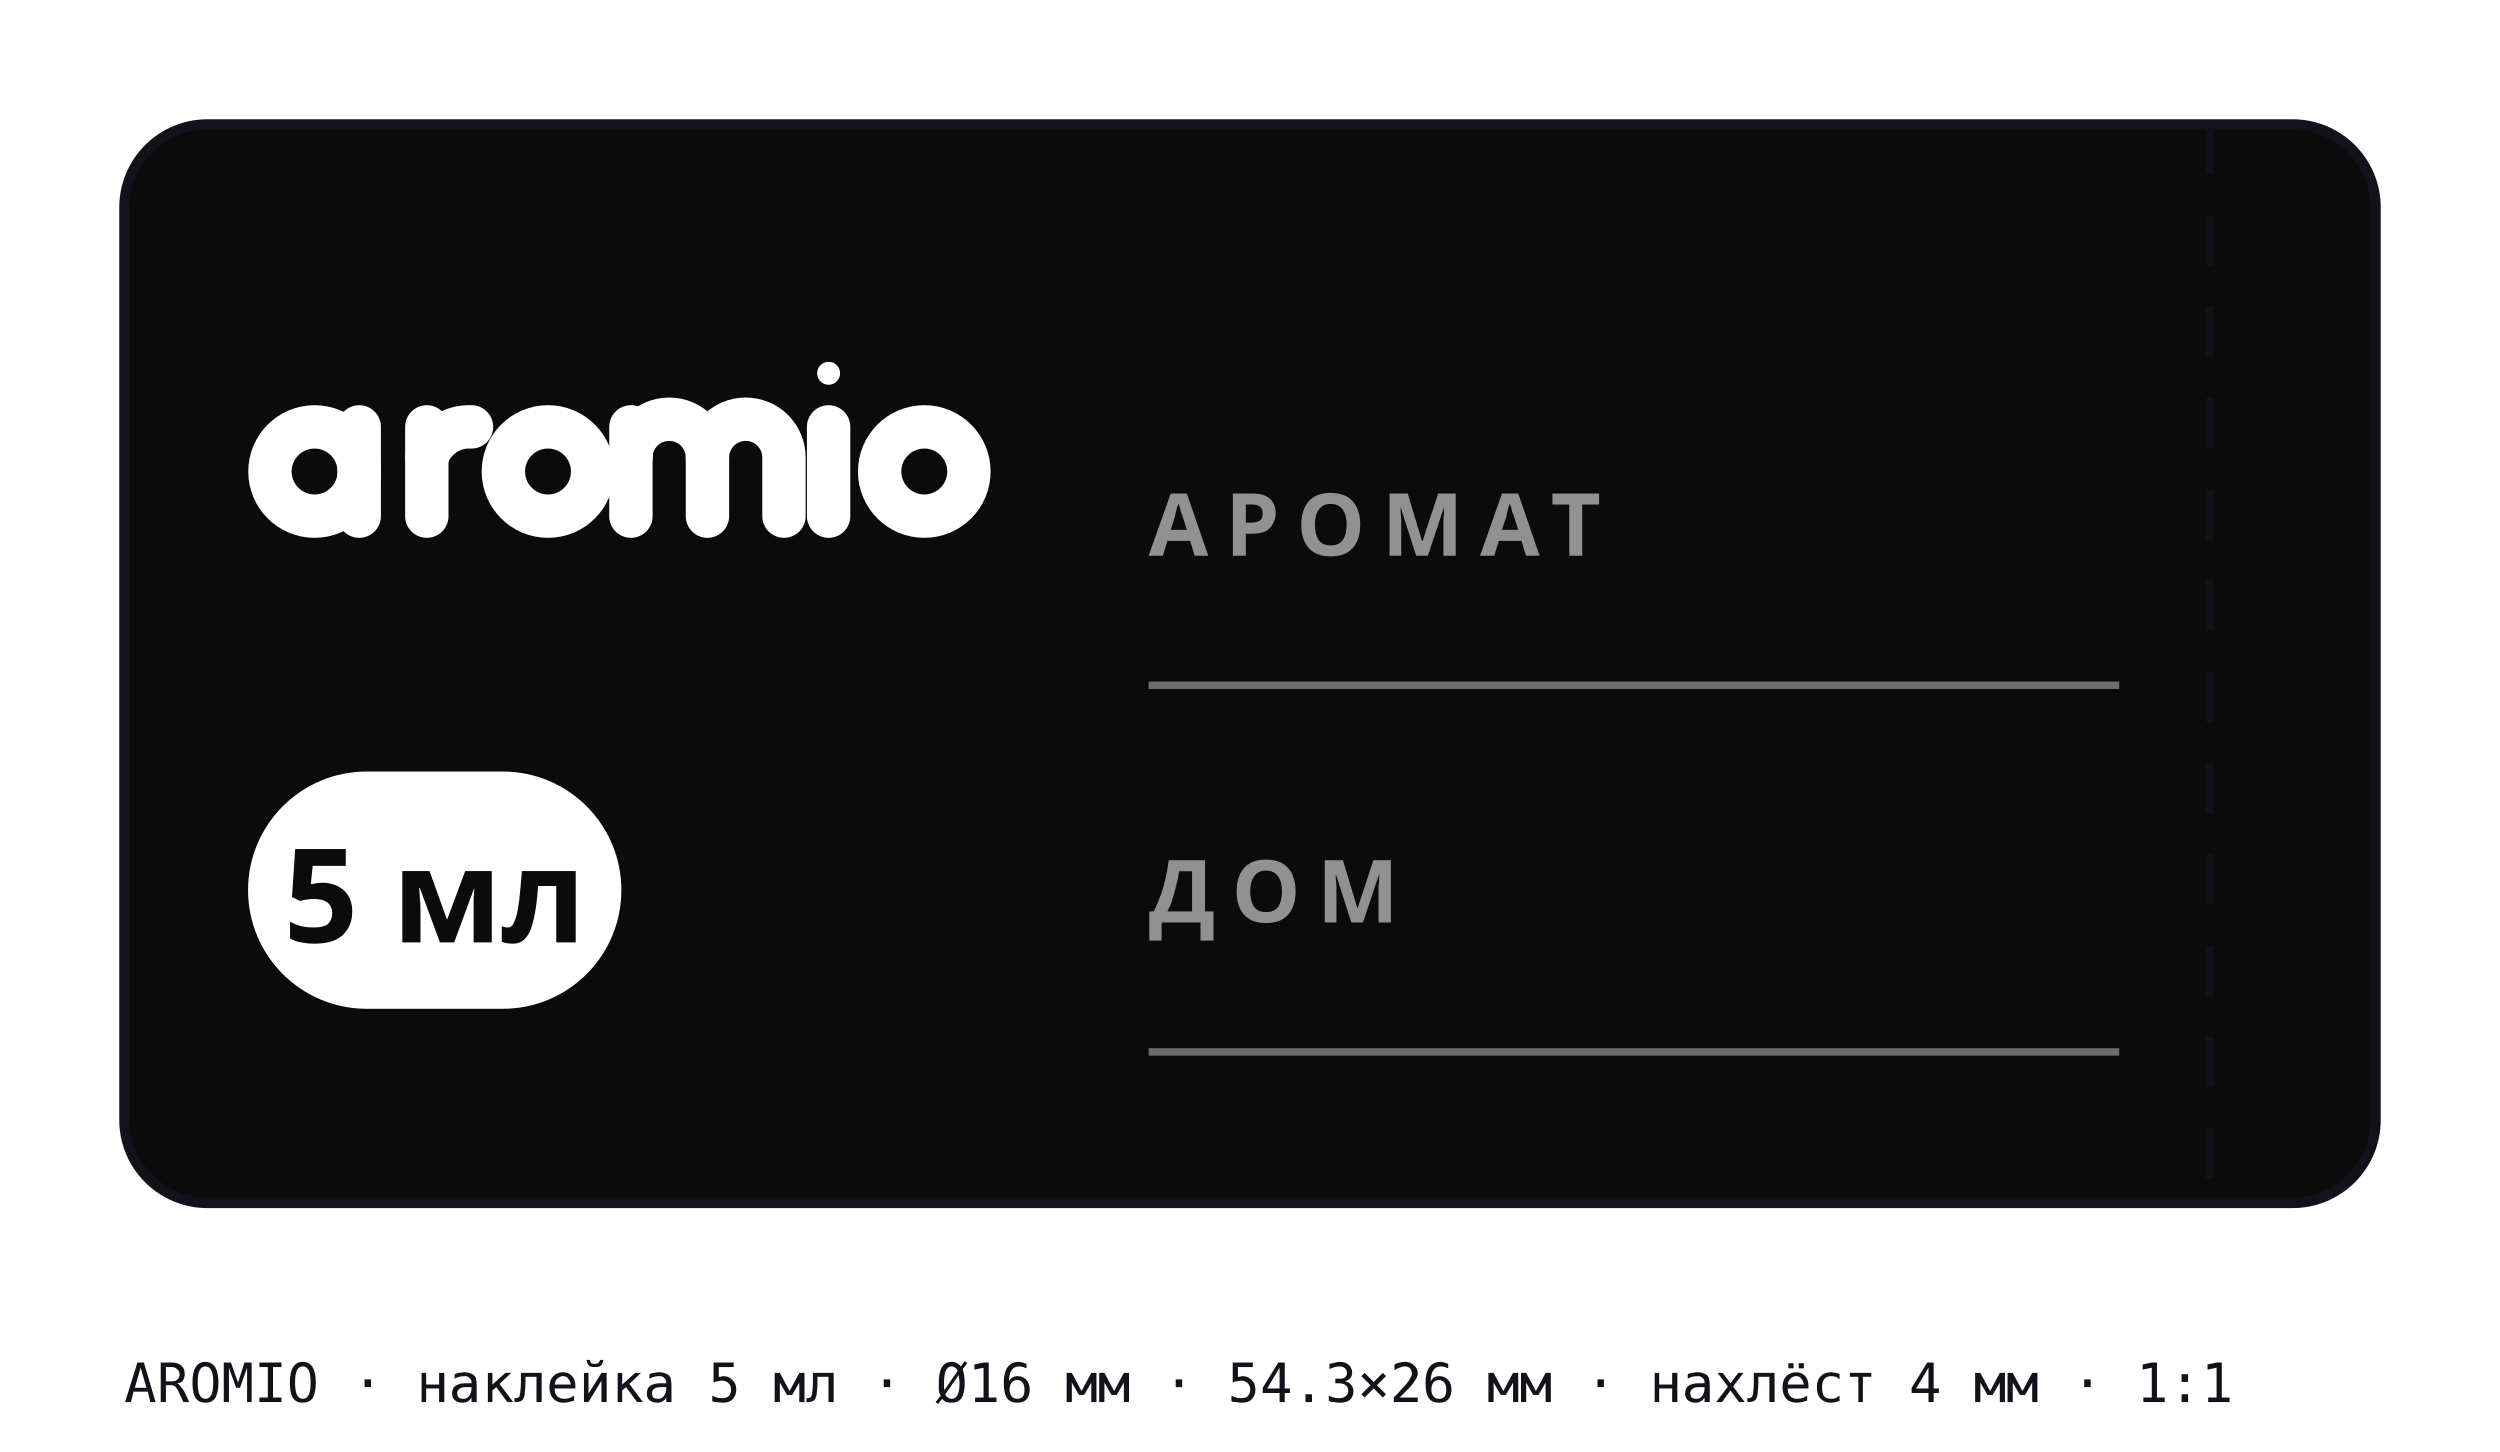
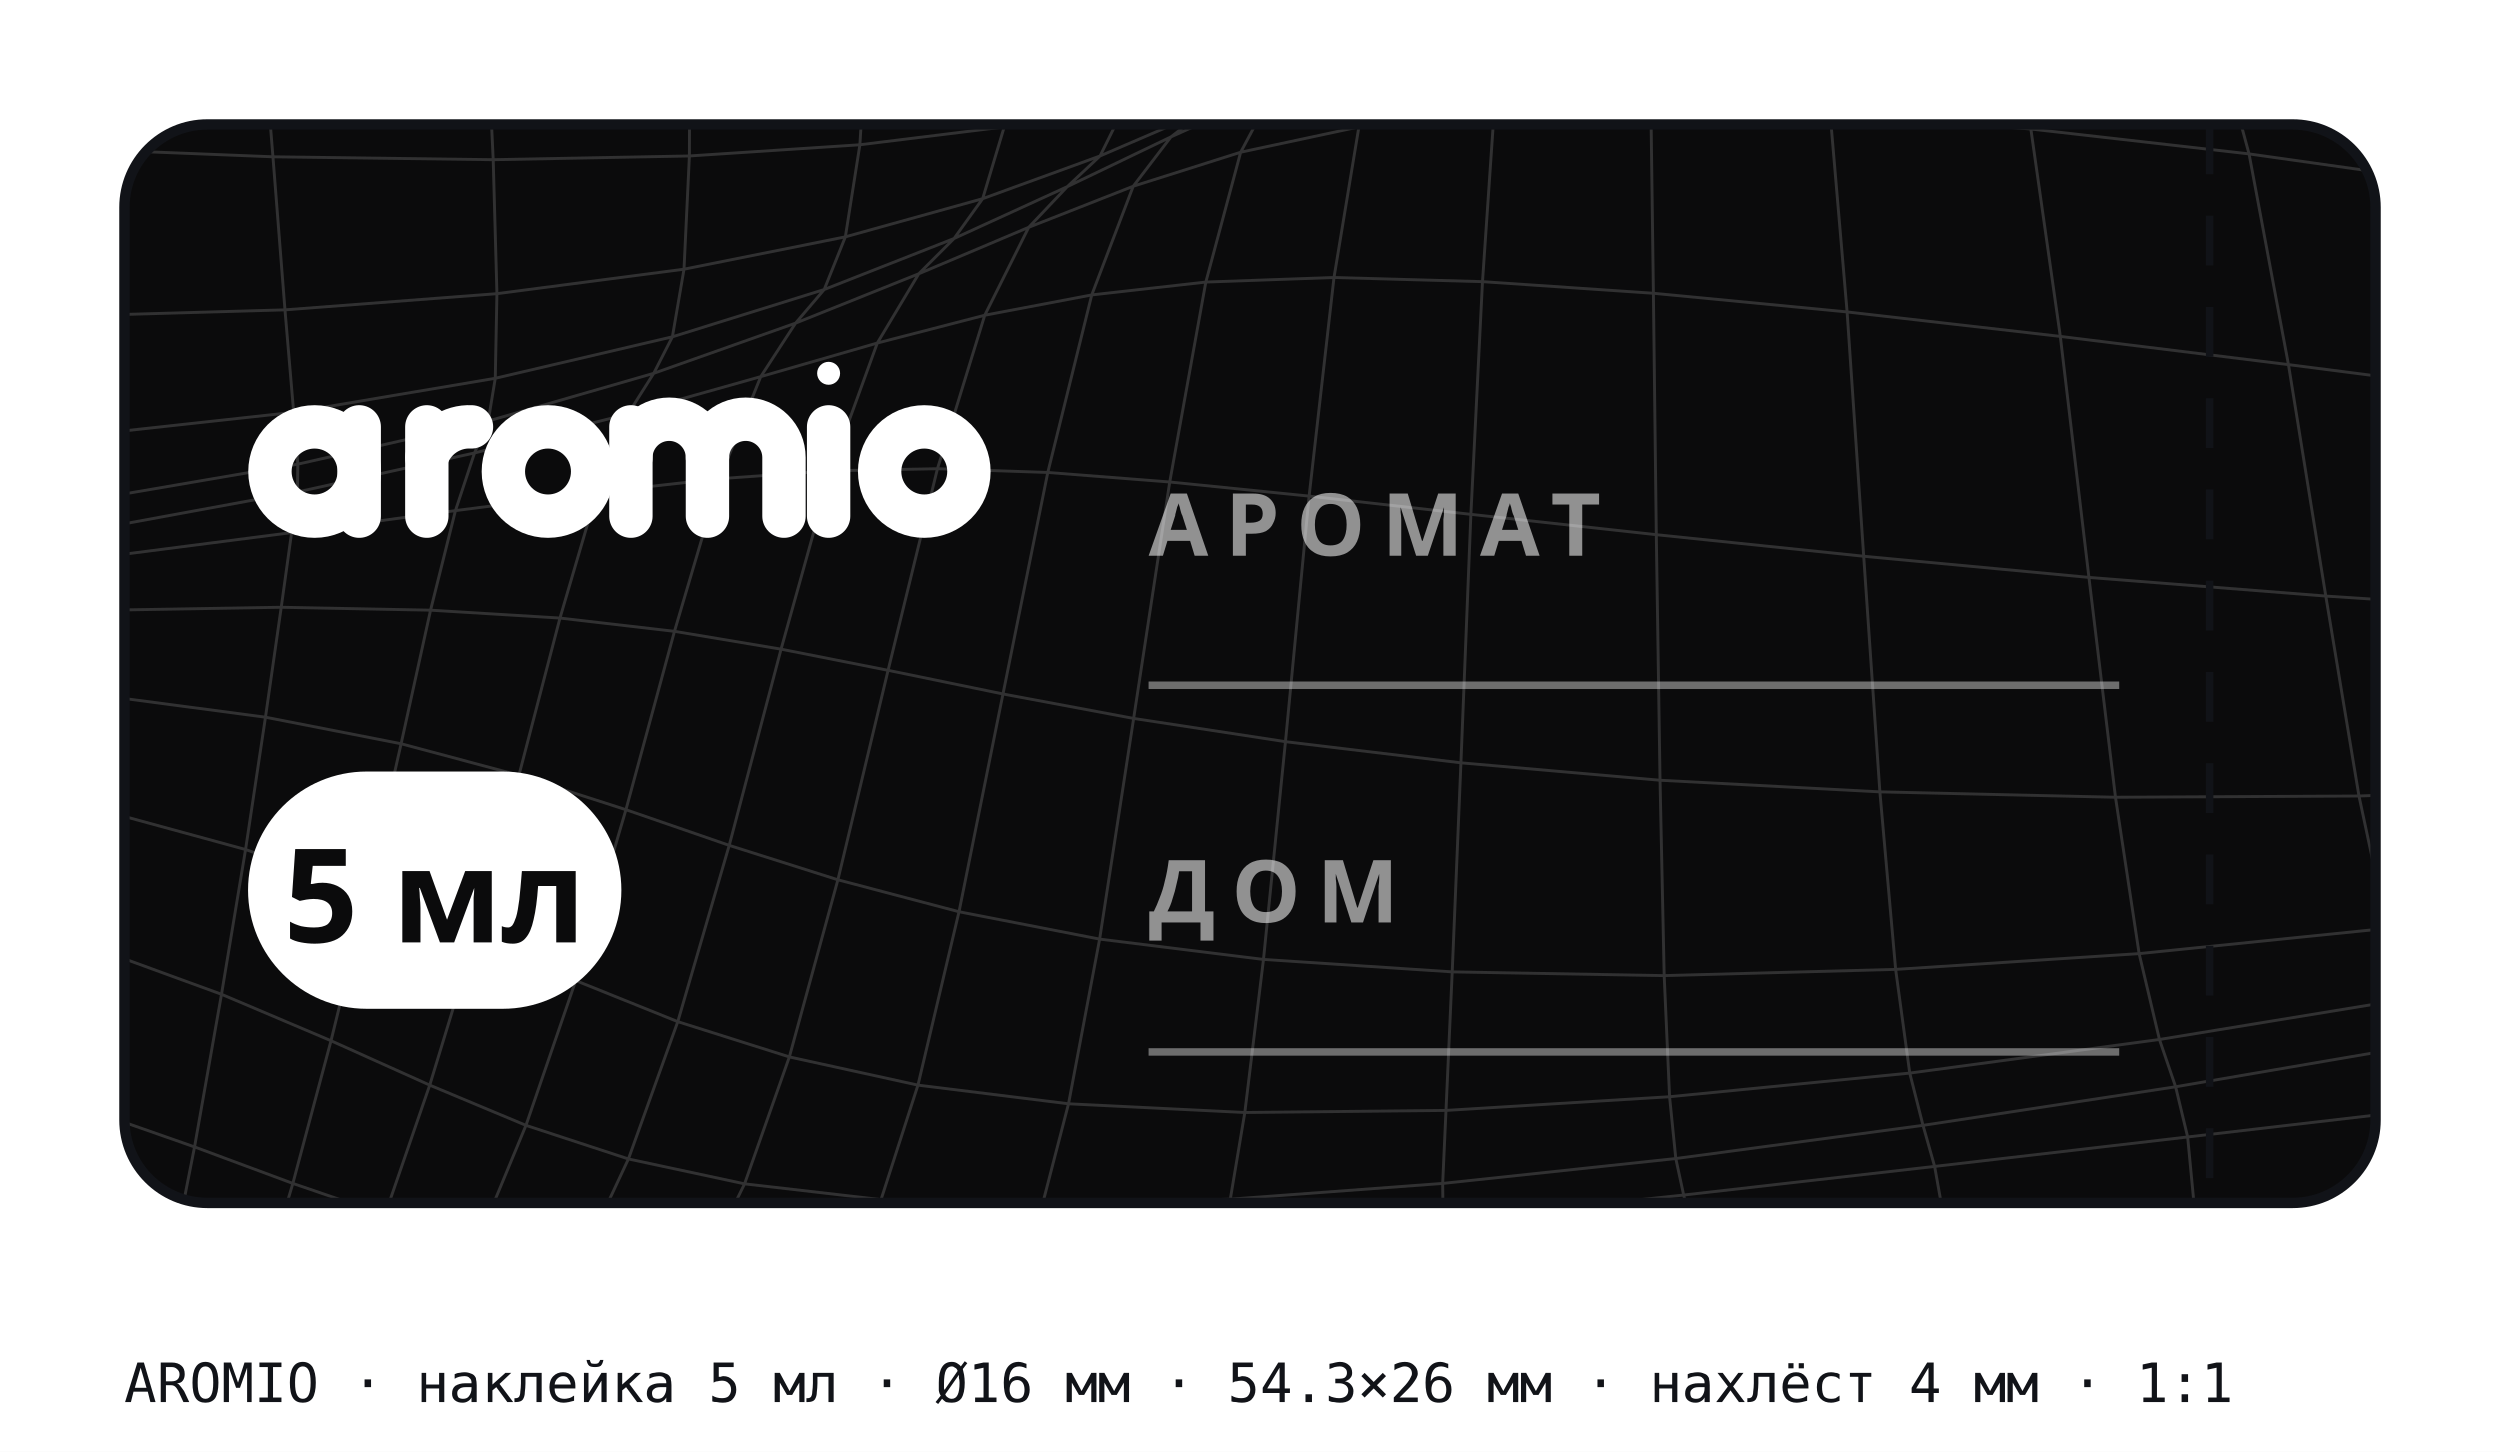
<svg xmlns="http://www.w3.org/2000/svg" width="60.27mm" height="35.00mm" viewBox="0 0 60.27 35.00">
  <rect width="60.27" height="35.00" fill="#ffffff" />
  <rect x="3.00" y="3.00" width="54.27" height="26.00" rx="2.00" fill="#0b0b0c" />
+   <clipPath id="lab">
+     <rect x="3.00" y="3.00" width="54.27" height="26.00" rx="2.00" />
+   </clipPath>
+   <g clip-path="url(#lab)">
+     <path d="M-5.68,-1.16 L0.40,-0.65 L6.26,-0.19 L11.72,0.22 L16.63,0.52 L20.90,0.70 L24.54,0.75 L27.59,0.66 L30.18,0.43 L32.49,0.09 L34.71,-0.35 L37.06,-0.86 L39.71,-1.40 L42.81,-1.94 L46.46,-2.43 L50.66,-2.83 L55.37,-3.12 L60.48,-3.27 L65.82,-3.27 M-5.21,3.18 L0.82,3.55 L6.58,3.78 L11.89,3.85 L16.62,3.76 L20.73,3.49 L24.21,3.06 L27.15,2.49 L29.69,1.80 L32.02,1.04 L34.34,0.25 L36.84,-0.53 L39.71,-1.25 L43.06,-1.87 L46.96,-2.34 L51.40,-2.63 L56.30,-2.73 L61.55,-2.62 L66.94,-2.29 M-4.66,7.58 L1.27,7.63 L6.87,7.47 L11.98,7.08 L16.49,6.49 L20.38,5.71 L23.69,4.79 L26.52,3.76 L29.03,2.68 L31.41,1.61 L33.86,0.60 L36.58,-0.29 L39.72,-1.02 L43.37,-1.55 L47.58,-1.84 L52.29,-1.87 L57.41,-1.66 L62.79,-1.19 L68.23,-0.51 M-4.09,10.88 L1.69,10.53 L7.08,9.94 L11.94,9.12 L16.21,8.12 L19.87,6.98 L23.00,5.75 L25.73,4.50 L28.23,3.30 L30.70,2.19 L33.33,1.24 L36.31,0.50 L39.75,-0.01 L43.73,-0.25 L48.25,-0.21 L53.24,0.09 L58.57,0.65 L64.07,1.43 L69.53,2.38 M-3.53,12.74 L2.05,12.07 L7.18,11.19 L11.77,10.15 L15.76,9.00 L19.18,7.79 L22.15,6.60 L24.80,5.48 L27.32,4.49 L29.91,3.67 L32.76,3.06 L36.02,2.70 L39.80,2.59 L44.12,2.73 L48.96,3.11 L54.22,3.71 L59.73,4.49 L65.32,5.40 L70.78,6.40 M-3.00,13.52 L2.33,12.75 L7.17,11.86 L11.44,10.92 L15.14,9.98 L18.34,9.08 L21.15,8.27 L23.74,7.60 L26.32,7.11 L29.07,6.80 L32.16,6.69 L35.74,6.79 L39.86,7.07 L44.53,7.52 L49.67,8.11 L55.17,8.79 L60.84,9.52 L66.49,10.27 L71.90,10.99 M-2.50,14.01 L2.53,13.42 L7.03,12.84 L10.98,12.31 L14.39,11.87 L17.35,11.54 L20.03,11.35 L22.60,11.30 L25.26,11.39 L28.20,11.62 L31.56,11.96 L35.46,12.40 L39.93,12.89 L44.93,13.41 L50.36,13.92 L56.07,14.37 L61.85,14.75 L67.52,15.02 L72.85,15.16 M-2.06,14.89 L2.63,14.71 L6.78,14.64 L10.38,14.71 L13.50,14.90 L16.26,15.22 L18.83,15.65 L21.41,16.16 L24.18,16.73 L27.33,17.32 L30.99,17.88 L35.22,18.39 L40.02,18.81 L45.32,19.09 L51.00,19.22 L56.87,19.19 L62.73,18.98 L68.36,18.59 L73.58,18.05 M-1.70,16.46 L2.62,16.79 L6.40,17.29 L9.67,17.93 L12.51,18.69 L15.09,19.52 L17.58,20.38 L20.20,21.21 L23.12,21.98 L26.51,22.64 L30.46,23.13 L35.01,23.43 L40.12,23.52 L45.70,23.37 L51.57,22.99 L57.55,22.38 L63.42,21.58 L68.97,20.62 L74.04,19.55 M-1.43,18.76 L2.51,19.55 L5.92,20.48 L8.86,21.51 L11.45,22.59 L13.88,23.64 L16.34,24.63 L19.03,25.48 L22.13,26.16 L25.76,26.61 L30.01,26.82 L34.86,26.77 L40.25,26.44 L46.04,25.87 L52.06,25.06 L58.09,24.07 L63.91,22.93 L69.34,21.71 L74.21,20.47 M-1.26,21.82 L2.30,22.86 L5.34,23.97 L7.98,25.09 L10.36,26.16 L12.68,27.13 L15.15,27.94 L17.95,28.54 L21.24,28.92 L25.13,29.04 L29.66,28.91 L34.78,28.53 L40.40,27.93 L46.36,27.13 L52.45,26.20 L58.46,25.17 L64.18,24.10 L69.43,23.05 L74.08,22.08 M-1.21,25.72 L1.98,26.70 L4.69,27.65 L7.06,28.53 L9.28,29.29 L11.54,29.88 L14.05,30.29 L16.99,30.50 L20.50,30.51 L24.65,30.32 L29.43,29.95 L34.79,29.43 L40.59,28.81 L46.64,28.12 L52.74,27.41 L58.66,26.72 L64.21,26.10 L69.23,25.58 L73.64,25.19 M-1.28,30.23 L1.56,30.82 L3.97,31.30 L6.13,31.66 L8.23,31.87 L10.49,31.93 L13.09,31.86 L16.21,31.67 L19.94,31.37 L24.34,31.00 L29.36,30.60 L34.91,30.19 L40.82,29.82 L46.89,29.52 L52.92,29.30 L58.68,29.20 L64.01,29.22 L68.77,29.36 L72.91,29.62 M-1.48,34.63 L1.04,34.57 L3.22,34.38 L5.23,34.08 L7.28,33.68 L9.58,33.23 L12.32,32.75 L15.64,32.28 L19.61,31.87 L24.24,31.53 L29.46,31.31 L35.14,31.23 L41.09,31.30 L47.12,31.53 L53.00,31.91 L58.54,32.43 L63.59,33.06 L68.05,33.77 L71.90,34.52 M-5.68,-1.16 L-5.21,3.18 L-4.66,7.58 L-4.09,10.88 L-3.53,12.74 L-3.00,13.52 L-2.50,14.01 L-2.06,14.89 L-1.70,16.46 L-1.43,18.76 L-1.26,21.82 L-1.21,25.72 L-1.28,30.23 L-1.48,34.63 M0.40,-0.65 L0.82,3.55 L1.27,7.63 L1.69,10.53 L2.05,12.07 L2.33,12.75 L2.53,13.42 L2.63,14.71 L2.62,16.79 L2.51,19.55 L2.30,22.86 L1.98,26.70 L1.56,30.82 L1.04,34.57 M6.26,-0.19 L6.58,3.78 L6.87,7.47 L7.08,9.94 L7.18,11.19 L7.17,11.86 L7.03,12.84 L6.78,14.64 L6.40,17.29 L5.92,20.48 L5.34,23.97 L4.69,27.65 L3.97,31.30 L3.22,34.38 M11.72,0.22 L11.89,3.85 L11.98,7.08 L11.94,9.12 L11.77,10.15 L11.44,10.92 L10.98,12.31 L10.38,14.71 L9.67,17.93 L8.86,21.51 L7.98,25.09 L7.06,28.53 L6.13,31.66 L5.23,34.08 M16.63,0.52 L16.62,3.76 L16.49,6.49 L16.21,8.12 L15.76,9.00 L15.14,9.98 L14.39,11.87 L13.50,14.90 L12.51,18.69 L11.45,22.59 L10.36,26.16 L9.28,29.29 L8.23,31.87 L7.28,33.68 M20.90,0.70 L20.73,3.49 L20.38,5.71 L19.87,6.98 L19.18,7.79 L18.34,9.08 L17.35,11.54 L16.26,15.22 L15.09,19.52 L13.88,23.64 L12.68,27.13 L11.54,29.88 L10.49,31.93 L9.58,33.23 M24.54,0.75 L24.21,3.06 L23.69,4.79 L23.00,5.75 L22.15,6.60 L21.15,8.27 L20.03,11.35 L18.83,15.65 L17.58,20.38 L16.34,24.63 L15.15,27.94 L14.05,30.29 L13.09,31.86 L12.32,32.75 M27.59,0.66 L27.15,2.49 L26.52,3.76 L25.73,4.50 L24.80,5.48 L23.74,7.60 L22.60,11.30 L21.41,16.16 L20.20,21.21 L19.03,25.48 L17.95,28.54 L16.99,30.50 L16.21,31.67 L15.64,32.28 M30.18,0.43 L29.69,1.80 L29.03,2.68 L28.23,3.30 L27.32,4.49 L26.32,7.11 L25.26,11.39 L24.18,16.73 L23.12,21.98 L22.13,26.16 L21.24,28.92 L20.50,30.51 L19.94,31.37 L19.61,31.87 M32.49,0.09 L32.02,1.04 L31.41,1.61 L30.70,2.19 L29.91,3.67 L29.07,6.80 L28.20,11.62 L27.33,17.32 L26.51,22.64 L25.76,26.61 L25.13,29.04 L24.65,30.32 L24.34,31.00 L24.24,31.53 M34.71,-0.35 L34.34,0.25 L33.86,0.60 L33.33,1.24 L32.76,3.06 L32.16,6.69 L31.56,11.96 L30.99,17.88 L30.46,23.13 L30.01,26.82 L29.66,28.91 L29.43,29.95 L29.36,30.60 L29.46,31.31 M37.06,-0.86 L36.84,-0.53 L36.58,-0.29 L36.31,0.50 L36.02,2.70 L35.74,6.79 L35.46,12.40 L35.22,18.39 L35.01,23.43 L34.86,26.77 L34.78,28.53 L34.79,29.43 L34.91,30.19 L35.14,31.23 M39.71,-1.40 L39.71,-1.25 L39.72,-1.02 L39.75,-0.01 L39.80,2.59 L39.86,7.07 L39.93,12.89 L40.02,18.81 L40.12,23.52 L40.25,26.44 L40.40,27.93 L40.59,28.81 L40.82,29.82 L41.09,31.30 M42.81,-1.94 L43.06,-1.87 L43.37,-1.55 L43.73,-0.25 L44.12,2.73 L44.53,7.52 L44.93,13.41 L45.32,19.09 L45.70,23.37 L46.04,25.87 L46.36,27.13 L46.64,28.12 L46.89,29.52 L47.12,31.53 M46.46,-2.43 L46.96,-2.34 L47.58,-1.84 L48.25,-0.21 L48.96,3.11 L49.67,8.11 L50.36,13.92 L51.00,19.22 L51.57,22.99 L52.06,25.06 L52.45,26.20 L52.74,27.41 L52.92,29.30 L53.00,31.91 M50.66,-2.83 L51.40,-2.63 L52.29,-1.87 L53.24,0.09 L54.22,3.71 L55.17,8.79 L56.07,14.37 L56.87,19.19 L57.55,22.38 L58.09,24.07 L58.46,25.17 L58.66,26.72 L58.68,29.20 L58.54,32.43 M55.37,-3.12 L56.30,-2.73 L57.41,-1.66 L58.57,0.65 L59.73,4.49 L60.84,9.52 L61.85,14.75 L62.73,18.98 L63.42,21.58 L63.91,22.93 L64.18,24.10 L64.21,26.10 L64.01,29.22 L63.59,33.06 M60.48,-3.27 L61.55,-2.62 L62.79,-1.19 L64.07,1.43 L65.32,5.40 L66.49,10.27 L67.52,15.02 L68.36,18.59 L68.97,20.62 L69.34,21.71 L69.43,23.05 L69.23,25.58 L68.77,29.36 L68.05,33.77 M65.82,-3.27 L66.94,-2.29 L68.23,-0.51 L69.53,2.38 L70.78,6.40 L71.90,10.99 L72.85,15.16 L73.58,18.05 L74.04,19.55 L74.21,20.47 L74.08,22.08 L73.64,25.19 L72.91,29.62 L71.90,34.52" fill="none" stroke="#ffffff" stroke-width="0.07" stroke-linejoin="round" opacity="0.16" />
+   </g>
  <g transform="translate(5.985,8.2) scale(0.03075)">
    <g fill="none" stroke="#ffffff" stroke-width="34" stroke-linecap="round" stroke-linejoin="round">
      <circle cx="52" cy="103" r="35" />
      <path d="M87 68 V138" />
      <path d="M140 138 V68" />
      <path d="M140 92 a35 35 0 0 1 35 -24" />
      <circle cx="235" cy="103" r="35" />
      <path d="M300 138 V68" />
      <path d="M300 92 a30 30 0 0 1 60 0 V138" />
      <path d="M360 92 a30 30 0 0 1 60 0 V138" />
      <path d="M455 138 V68" />
      <circle cx="455" cy="26" r="9" fill="#ffffff" stroke="none" stroke-width="0" />
      <circle cx="530" cy="103" r="35" />
    </g>
  </g>
  <text x="27.69" y="13.40" font-family="Nunito, 'Trebuchet MS', sans-serif" font-size="2.09" font-weight="800" fill="#ffffff" text-anchor="start" letter-spacing="0.40" opacity="0.55">АРОМАТ</text>
  <line x1="27.69" y1="16.52" x2="51.09" y2="16.52" stroke="#ffffff" stroke-width="0.18" opacity=".4" />
  <text x="27.69" y="22.24" font-family="Nunito, 'Trebuchet MS', sans-serif" font-size="2.09" font-weight="800" fill="#ffffff" text-anchor="start" letter-spacing="0.40" opacity="0.55">ДОМ</text>
  <line x1="27.69" y1="25.36" x2="51.09" y2="25.36" stroke="#ffffff" stroke-width="0.18" opacity=".4" />
  <rect x="5.98" y="18.60" width="9.00" height="5.72" rx="2.86" fill="#ffffff" />
  <text x="10.48" y="22.72" font-family="Nunito, 'Trebuchet MS', sans-serif" font-size="3.14" font-weight="900" fill="#0b0b0c" text-anchor="middle" letter-spacing="0.00" opacity="1">5 мл</text>
  <rect x="3.00" y="3.00" width="54.27" height="26.00" rx="2.00" fill="none" stroke="#111318" stroke-width="0.25" />
  <line x1="53.27" y1="3.00" x2="53.27" y2="29.00" stroke="#111318" stroke-width="0.18" stroke-dasharray="1.2 1" />
  <text x="3.00" y="33.80" font-family="monospace" font-size="1.30" fill="#111318">AROMIO · наклейка 5 мл · Ø16 мм · 54.3×26 мм · нахлёст 4 мм · 1:1</text>
</svg>
